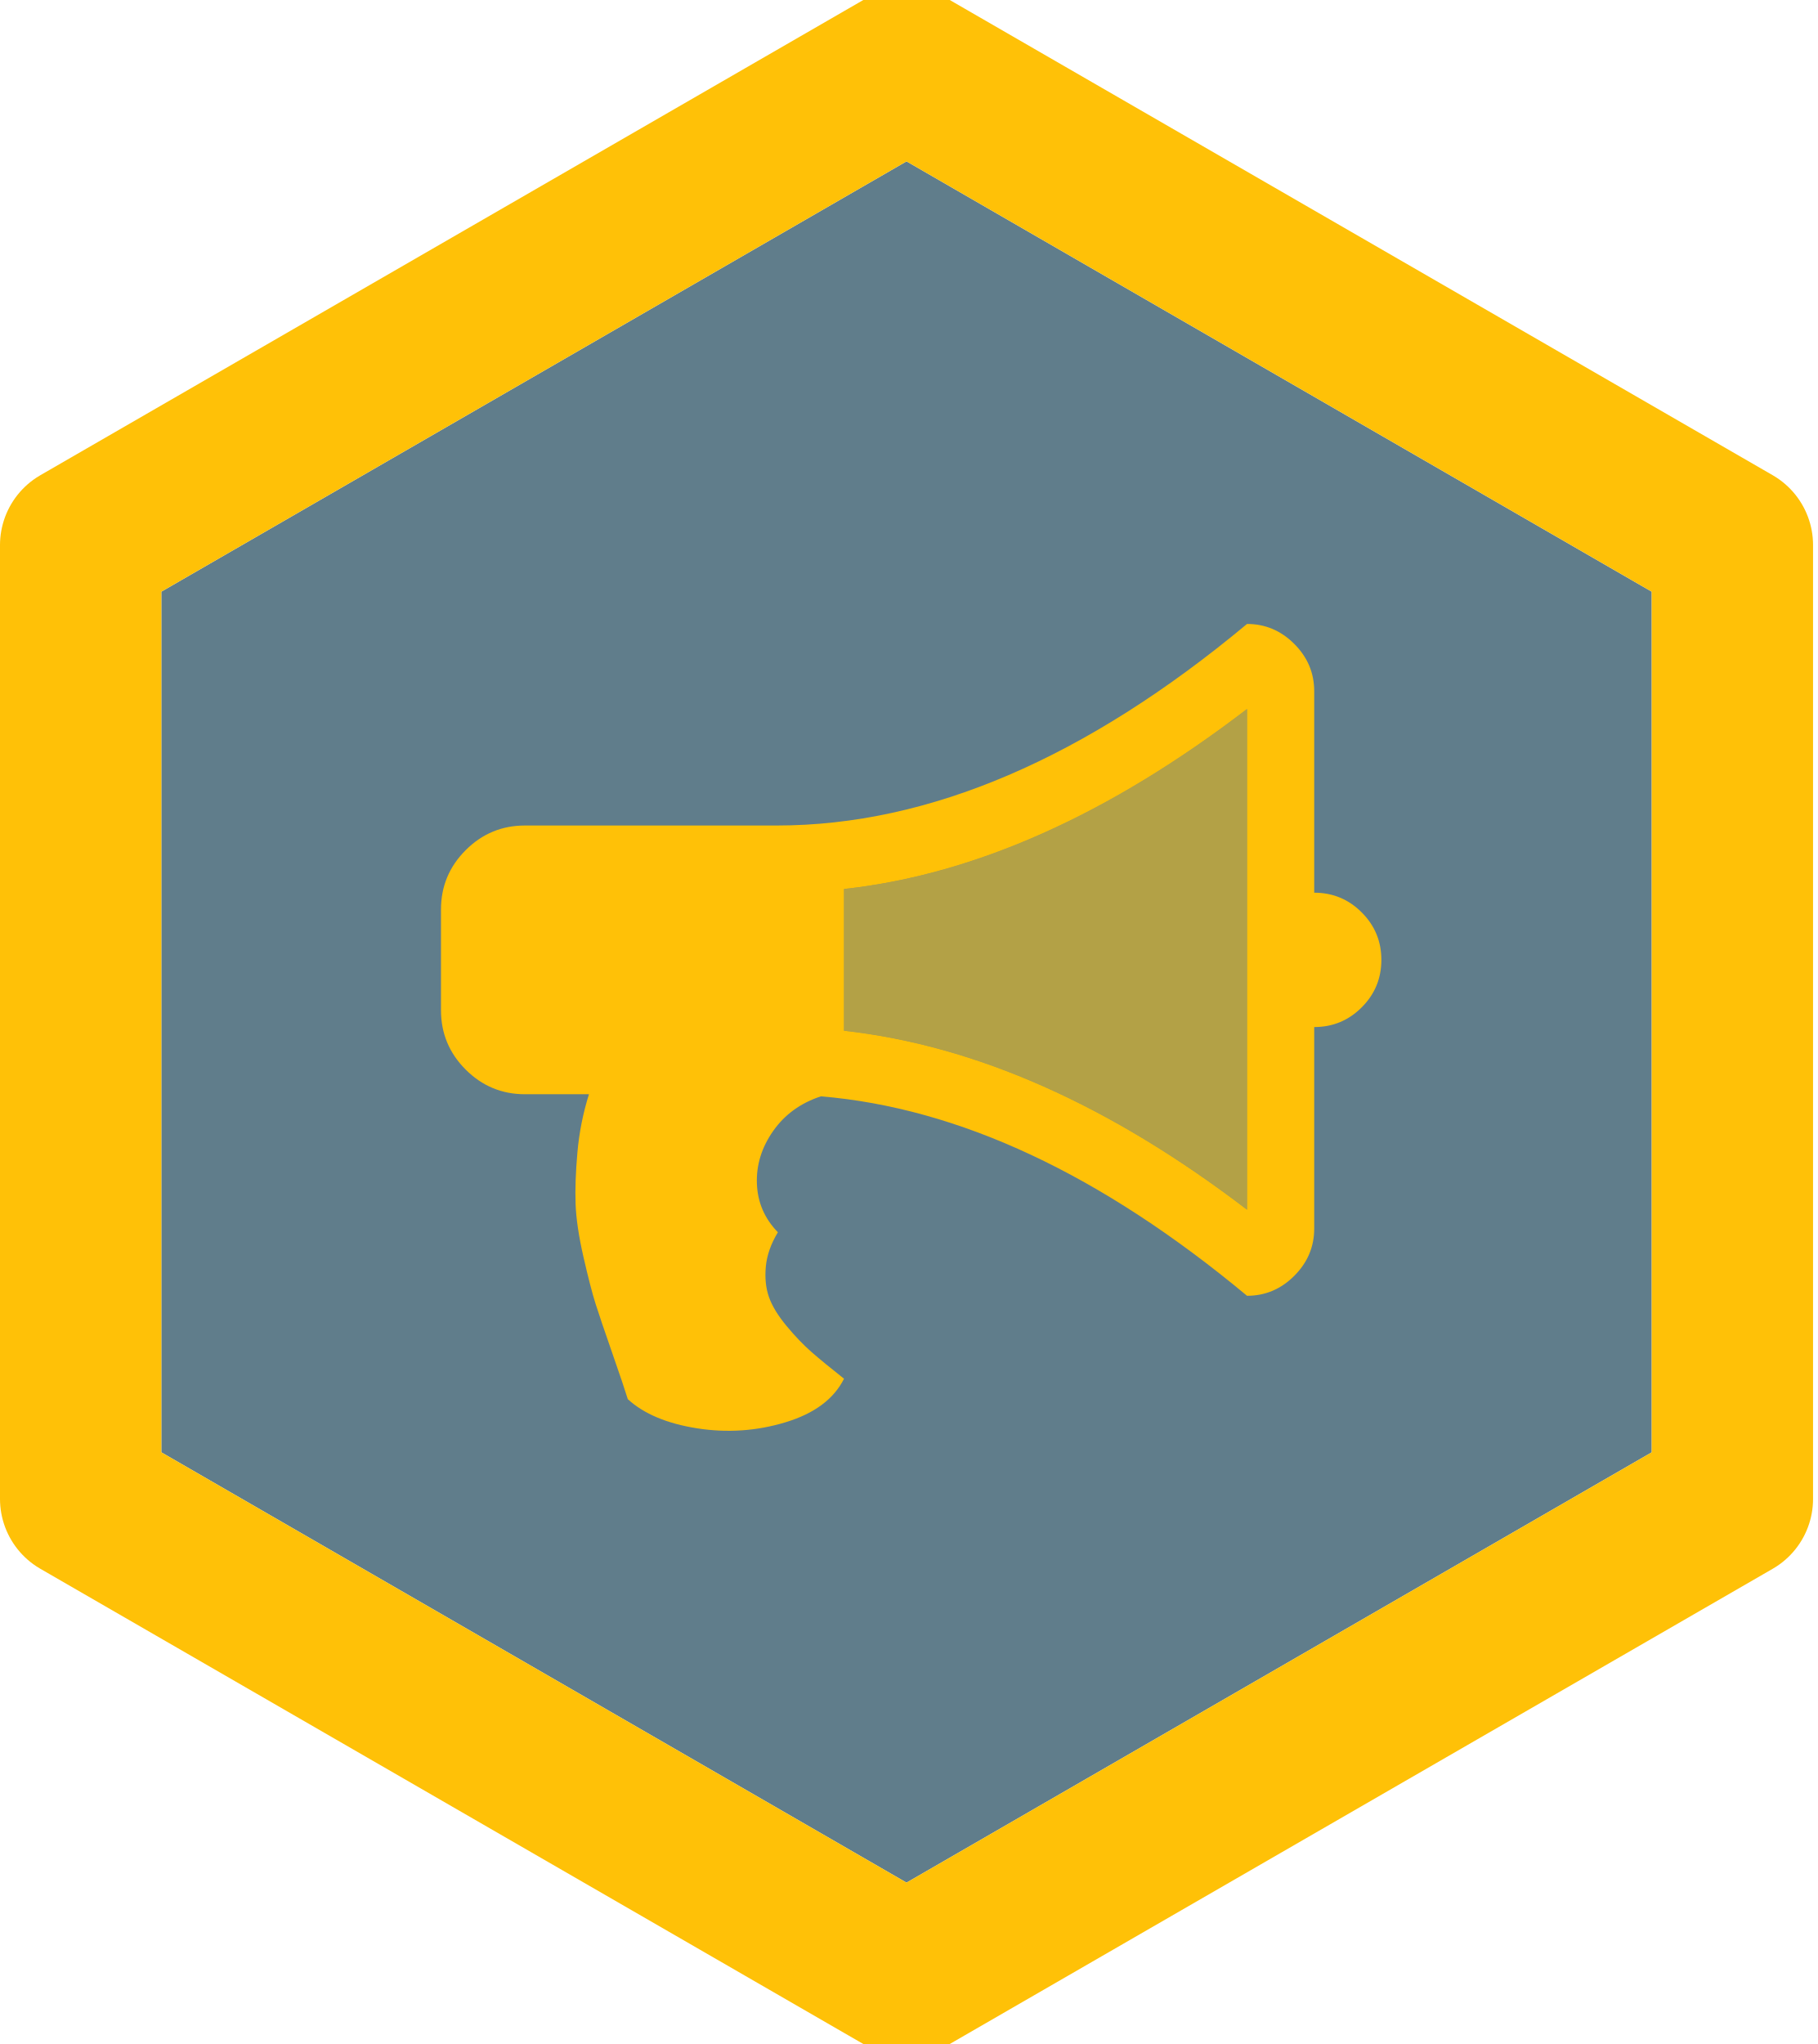
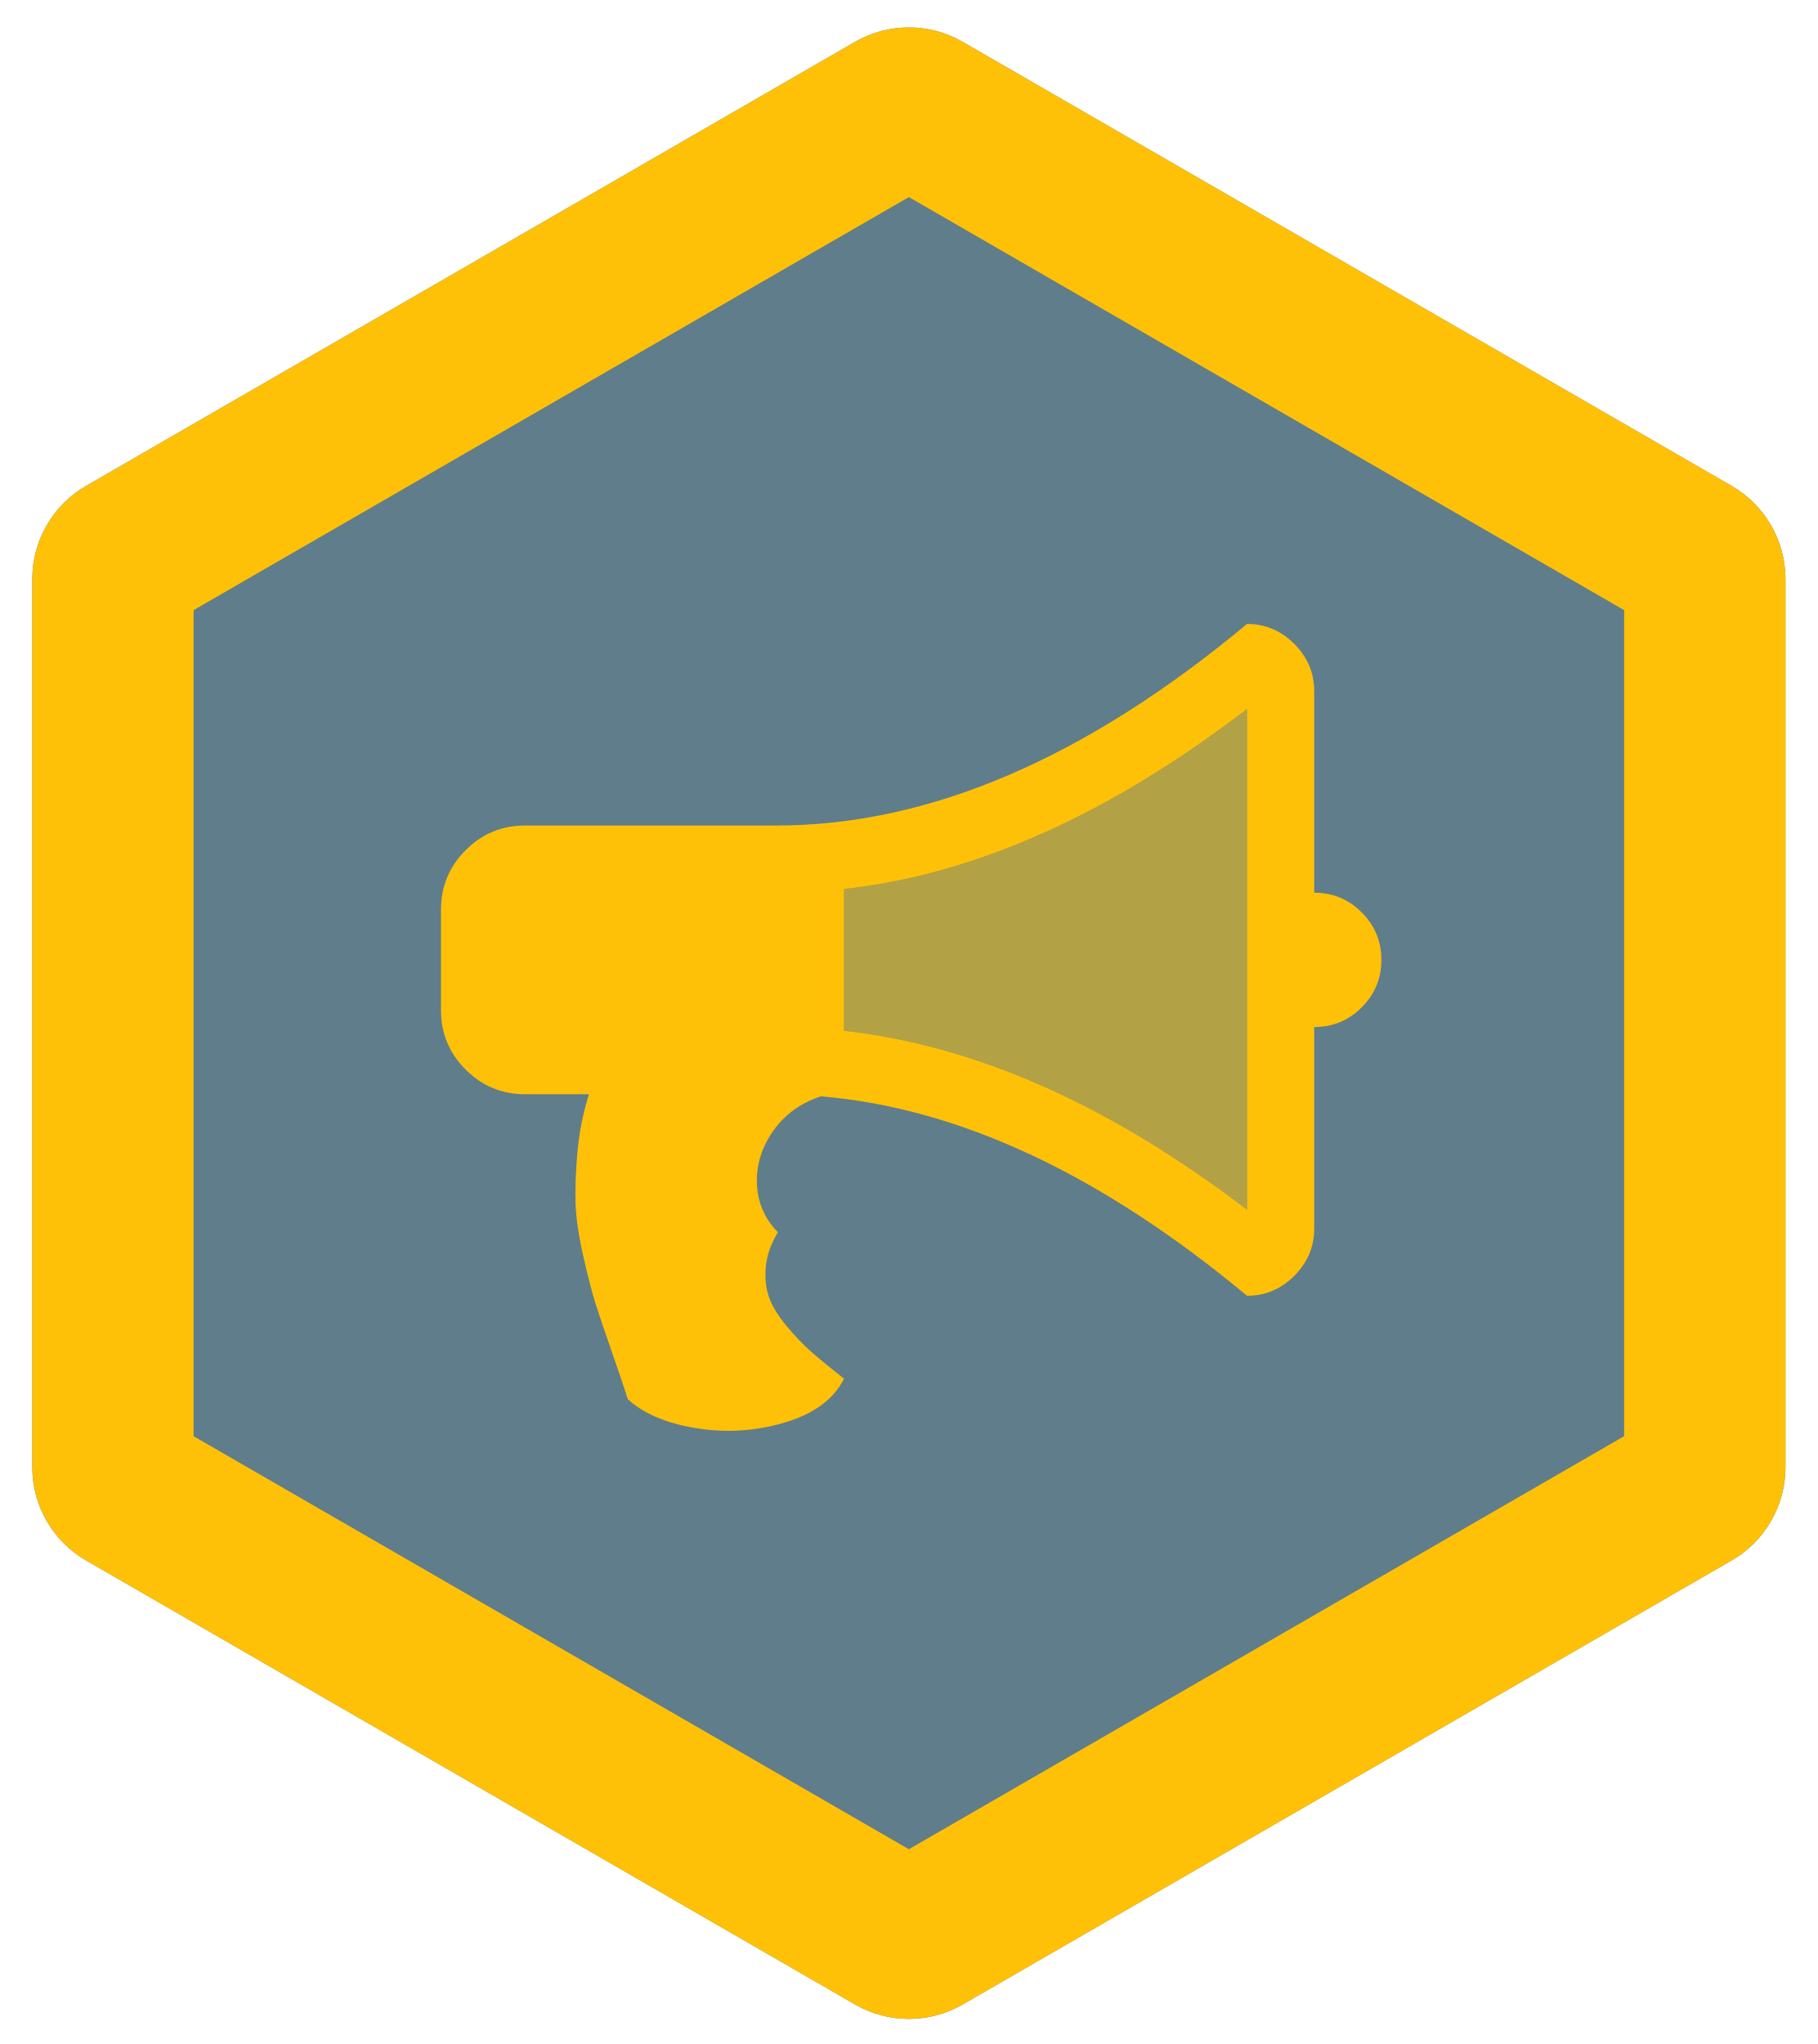
<svg xmlns="http://www.w3.org/2000/svg" xmlns:xlink="http://www.w3.org/1999/xlink" width="169px" height="190px" viewBox="0 0 169 190" version="1.1">
  <defs>
-     <polygon id="path-1" points="69.282 0 138.564 40 138.564 120 69.282 160 9.05941988e-14 120 4.61852778e-14 40" />
+     <path d="M86.5,2.887 L158,44.167 L158,44.167 C161.094,45.954 163,49.255 163,52.828 L163,135.389 L163,135.389 C163,138.961 161.094,142.263 158,144.049 L86.5,185.329 L86.5,185.329 C83.406,187.116 79.594,187.116 76.5,185.329 L5,144.049 L5,144.049 C1.906,142.263 1.27897692e-13,138.961 1.17239551e-13,135.389 L5.15143483e-14,52.828 L6.03961325e-14,52.828 C6.39488462e-14,49.255 1.906,45.954 5,44.167 L76.5,2.887 L76.5,2.887 C79.594,1.1 83.406,1.1 86.5,2.887 Z" id="path-1" />
  </defs>
  <g id="Page-2" stroke="none" stroke-width="1" fill="none" fill-rule="evenodd">
    <g id="pinax-announcements">
-       <g transform="translate(15, 15)">
-         <g id="Polygon-Copy-4" stroke-linejoin="round">
+       <g transform="translate(3, 1)">
+         <g id="Polygon-Copy-4">
          <use fill="#607D8B" fill-rule="evenodd" xlink:href="#path-1" />
-           <path stroke="#FFC107" stroke-width="15" d="M69.282,-8.66 L146.064,35.67 L146.064,124.33 L69.282,168.66 L-7.5,124.33 L-7.5,35.67 L69.282,-8.66 Z" />
+           <path stroke="#FFC107" stroke-width="15" d="M82.75,9.382 C81.976,8.935 81.024,8.935 80.25,9.382 L8.75,50.662 C7.976,51.109 7.5,51.934 7.5,52.828 L7.5,135.389 C7.5,136.282 7.976,137.107 8.75,137.554 L80.25,178.834 C81.024,179.281 81.976,179.281 82.75,178.834 L154.25,137.554 C155.024,137.107 155.5,136.282 155.5,135.389 L155.5,52.828 C155.5,51.934 155.024,51.109 154.25,50.662 L82.75,9.382 Z" />
        </g>
-         <path d="M107.185,67.98 C108.909,67.98 110.38,68.59 111.6,69.81 C112.82,71.029 113.43,72.501 113.43,74.225 C113.43,75.949 112.82,77.421 111.6,78.64 C110.38,79.86 108.909,80.47 107.185,80.47 L107.185,99.205 C107.185,100.896 106.567,102.36 105.331,103.596 C104.095,104.832 102.631,105.45 100.94,105.45 C87.376,94.163 74.171,87.983 61.323,86.91 C59.437,87.528 57.957,88.601 56.883,90.13 C55.81,91.659 55.306,93.293 55.371,95.033 C55.436,96.774 56.087,98.278 57.322,99.546 C56.672,100.62 56.298,101.685 56.2,102.742 C56.103,103.799 56.2,104.742 56.493,105.572 C56.786,106.401 57.331,107.296 58.128,108.255 C58.924,109.215 59.705,110.028 60.469,110.695 C61.234,111.361 62.234,112.183 63.47,113.158 C62.527,115.045 60.713,116.395 58.03,117.208 C55.347,118.021 52.606,118.208 49.809,117.769 C47.012,117.33 44.865,116.427 43.369,115.061 C43.141,114.313 42.661,112.89 41.93,110.792 C41.198,108.694 40.677,107.157 40.368,106.182 C40.059,105.206 39.685,103.758 39.246,101.839 C38.807,99.92 38.563,98.278 38.514,96.912 C38.466,95.546 38.522,93.944 38.685,92.106 C38.848,90.268 39.206,88.471 39.758,86.715 L33.806,86.715 C31.66,86.715 29.822,85.951 28.293,84.422 C26.764,82.893 26,81.055 26,78.909 L26,69.541 C26,67.394 26.764,65.557 28.293,64.028 C29.822,62.499 31.66,61.735 33.806,61.735 L57.225,61.735 C71.374,61.735 85.945,55.49 100.94,43 C102.631,43 104.095,43.618 105.331,44.854 C106.567,46.09 107.185,47.554 107.185,49.245 L107.185,67.98 Z M100.94,97.448 L100.94,50.904 C88.125,60.727 75.635,66.305 63.47,67.638 L63.47,80.811 C75.732,82.178 88.222,87.723 100.94,97.448 Z" fill="#FFC107" />
-         <path d="M100.94,97.448 L100.94,50.904 C88.125,60.727 75.635,66.305 63.47,67.638 L63.47,80.811 C75.732,82.178 88.222,87.723 100.94,97.448 Z" id="Path" fill-opacity="0.523" fill="#FFC107" />
+         <path d="M119.185,81.98 C120.909,81.98 122.38,82.59 123.6,83.81 C124.82,85.029 125.43,86.501 125.43,88.225 C125.43,89.949 124.82,91.421 123.6,92.64 C122.38,93.86 120.909,94.47 119.185,94.47 L119.185,113.205 C119.185,114.896 118.567,116.36 117.331,117.596 C116.095,118.832 114.631,119.45 112.94,119.45 C99.376,108.163 86.171,101.983 73.323,100.91 C71.437,101.528 69.957,102.601 68.883,104.13 C67.81,105.659 67.306,107.293 67.371,109.033 C67.436,110.774 68.087,112.278 69.322,113.546 C68.672,114.62 68.298,115.685 68.2,116.742 C68.103,117.799 68.2,118.742 68.493,119.572 C68.786,120.401 69.331,121.296 70.128,122.255 C70.924,123.215 71.705,124.028 72.469,124.695 C73.234,125.361 74.234,126.183 75.47,127.158 C74.527,129.045 72.713,130.395 70.03,131.208 C67.347,132.021 64.606,132.208 61.809,131.769 C59.012,131.33 56.865,130.427 55.369,129.061 C55.141,128.313 54.661,126.89 53.93,124.792 C53.198,122.694 52.677,121.157 52.368,120.182 C52.059,119.206 51.685,117.758 51.246,115.839 C50.807,113.92 50.563,112.278 50.514,110.912 C50.466,109.546 50.522,107.944 50.685,106.106 C50.848,104.268 51.206,102.471 51.758,100.715 L45.806,100.715 C43.66,100.715 41.822,99.951 40.293,98.422 C38.764,96.893 38,95.055 38,92.909 L38,83.541 C38,81.394 38.764,79.557 40.293,78.028 C41.822,76.499 43.66,75.735 45.806,75.735 L69.225,75.735 C83.374,75.735 97.945,69.49 112.94,57 C114.631,57 116.095,57.618 117.331,58.854 C118.567,60.09 119.185,61.554 119.185,63.245 L119.185,81.98 Z M112.94,111.448 L112.94,64.904 C100.125,74.727 87.635,80.305 75.47,81.638 L75.47,94.811 C87.732,96.178 100.222,101.723 112.94,111.448 Z" fill="#FFC107" />
+         <path d="M112.94,111.448 L112.94,64.904 C100.125,74.727 87.635,80.305 75.47,81.638 L75.47,94.811 C87.732,96.178 100.222,101.723 112.94,111.448 Z" id="Path" fill-opacity="0.523" fill="#FFC107" />
      </g>
    </g>
  </g>
</svg>
